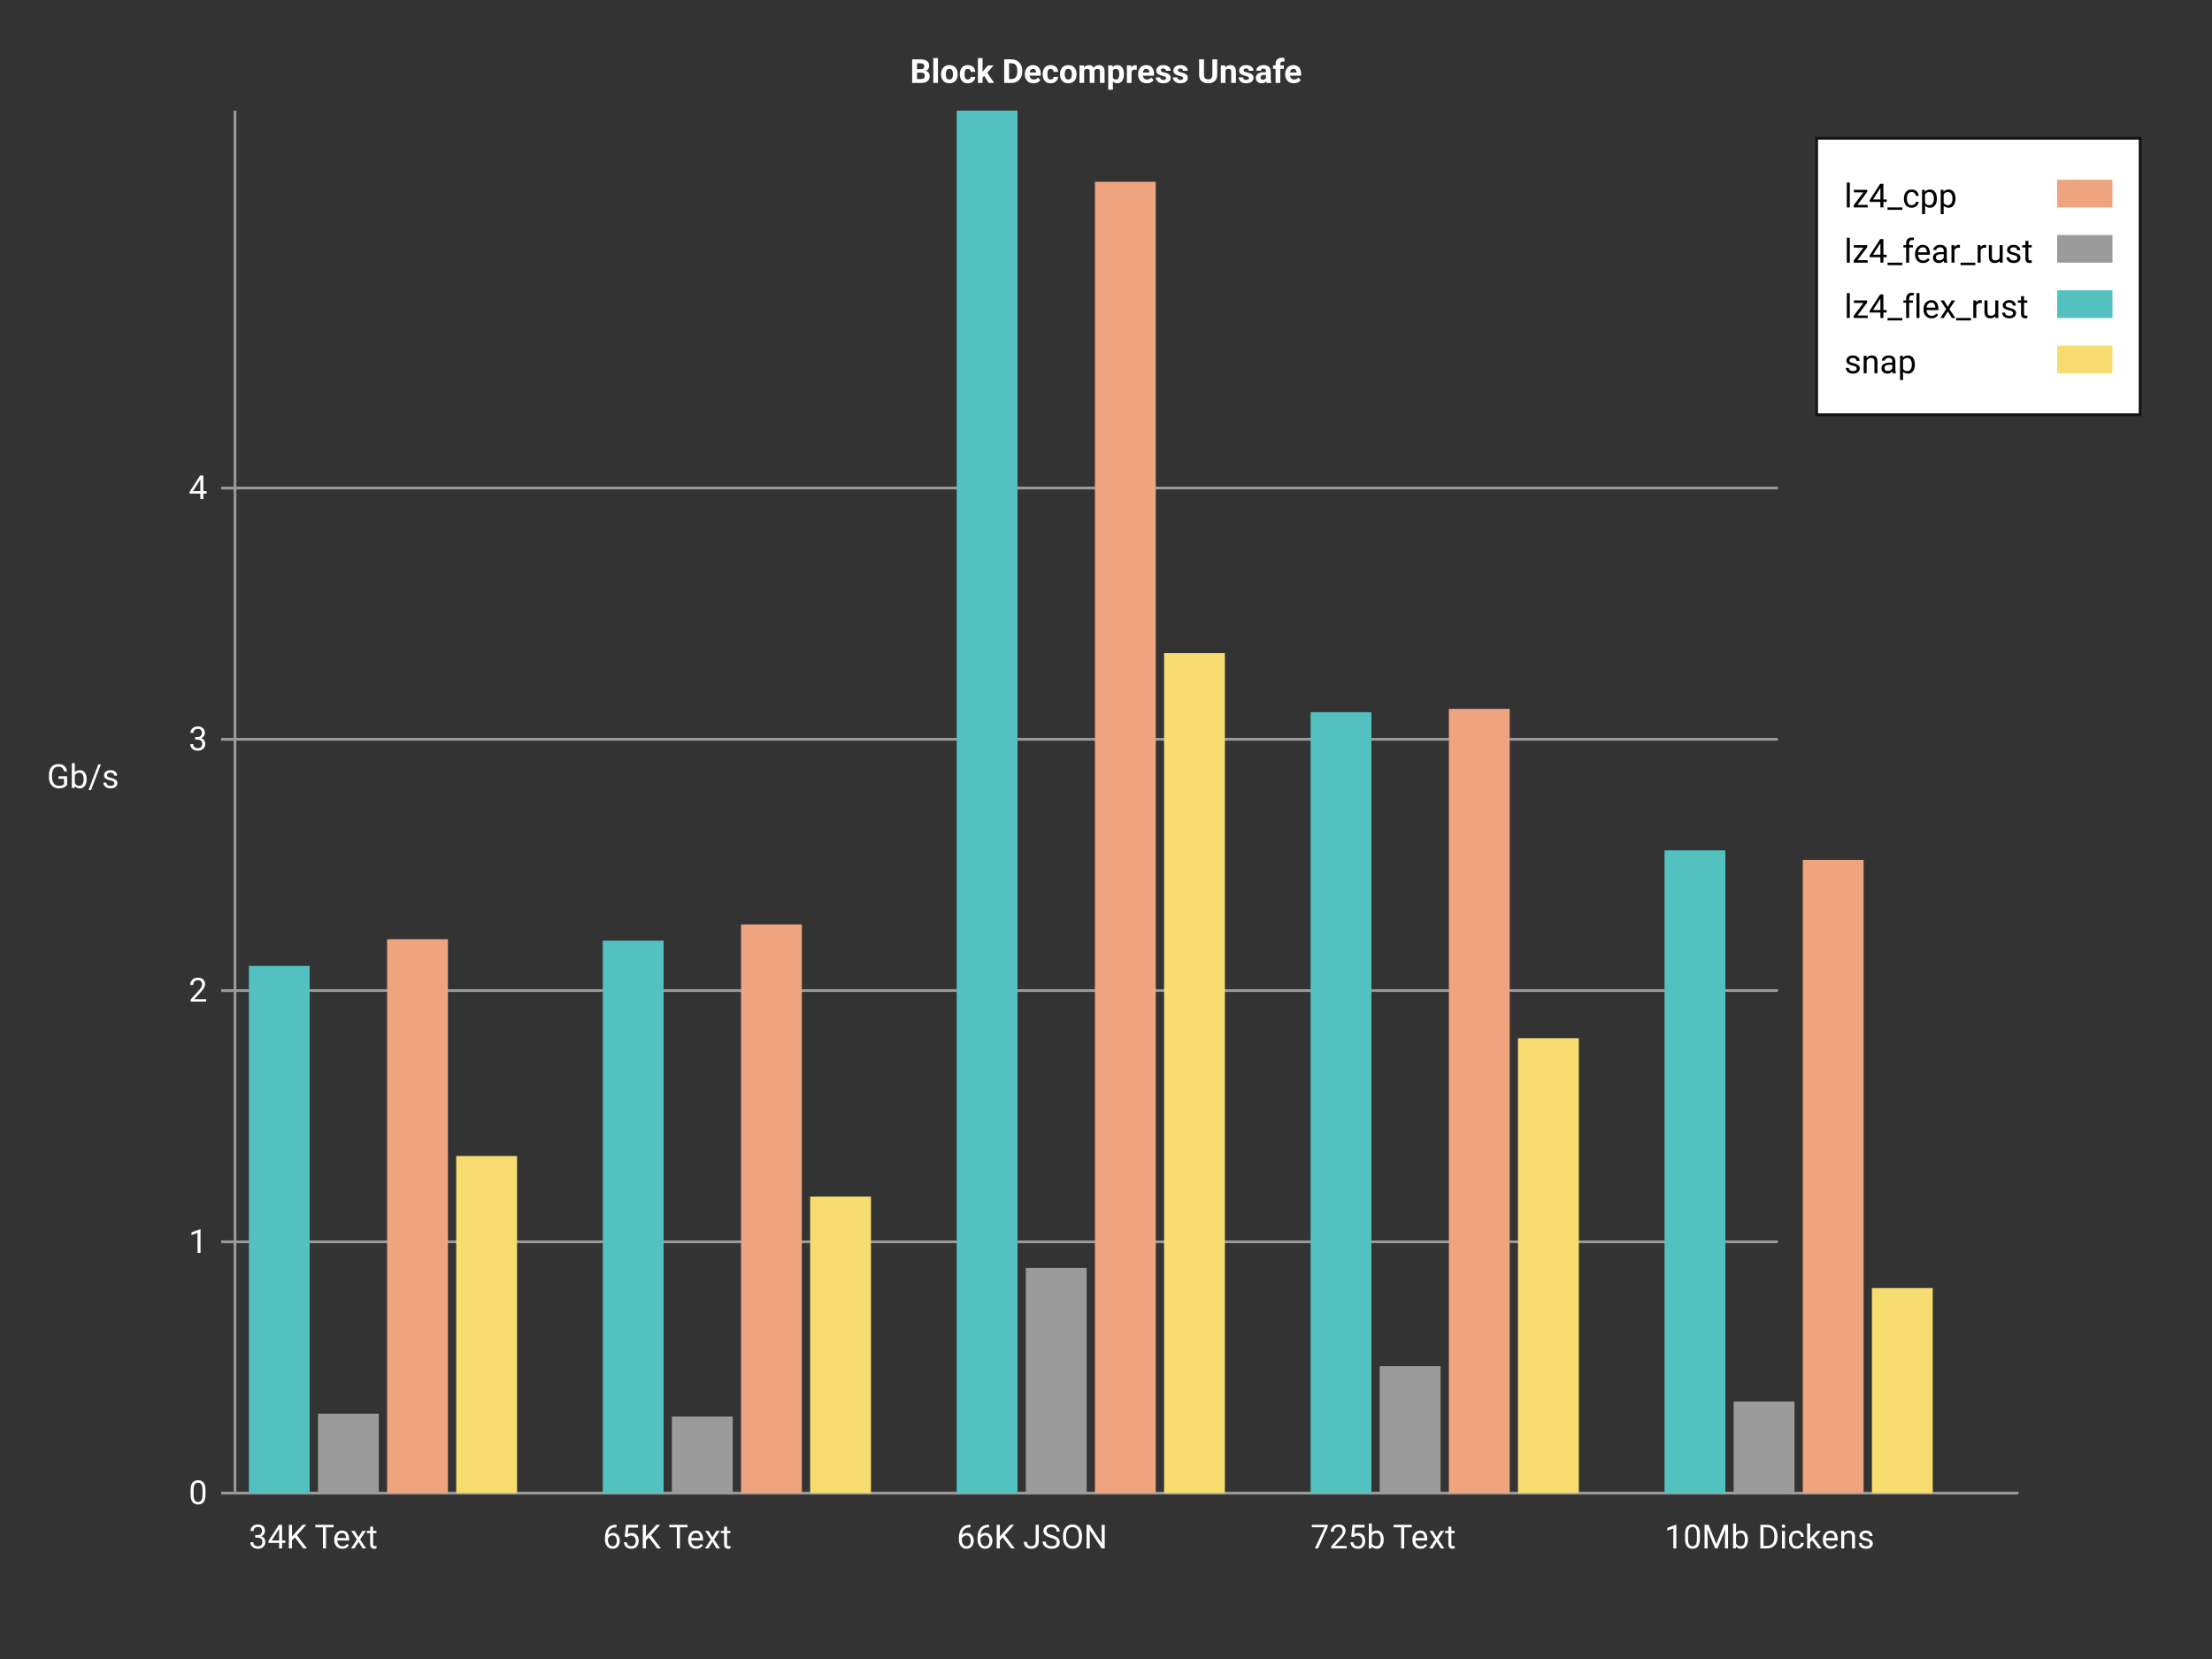
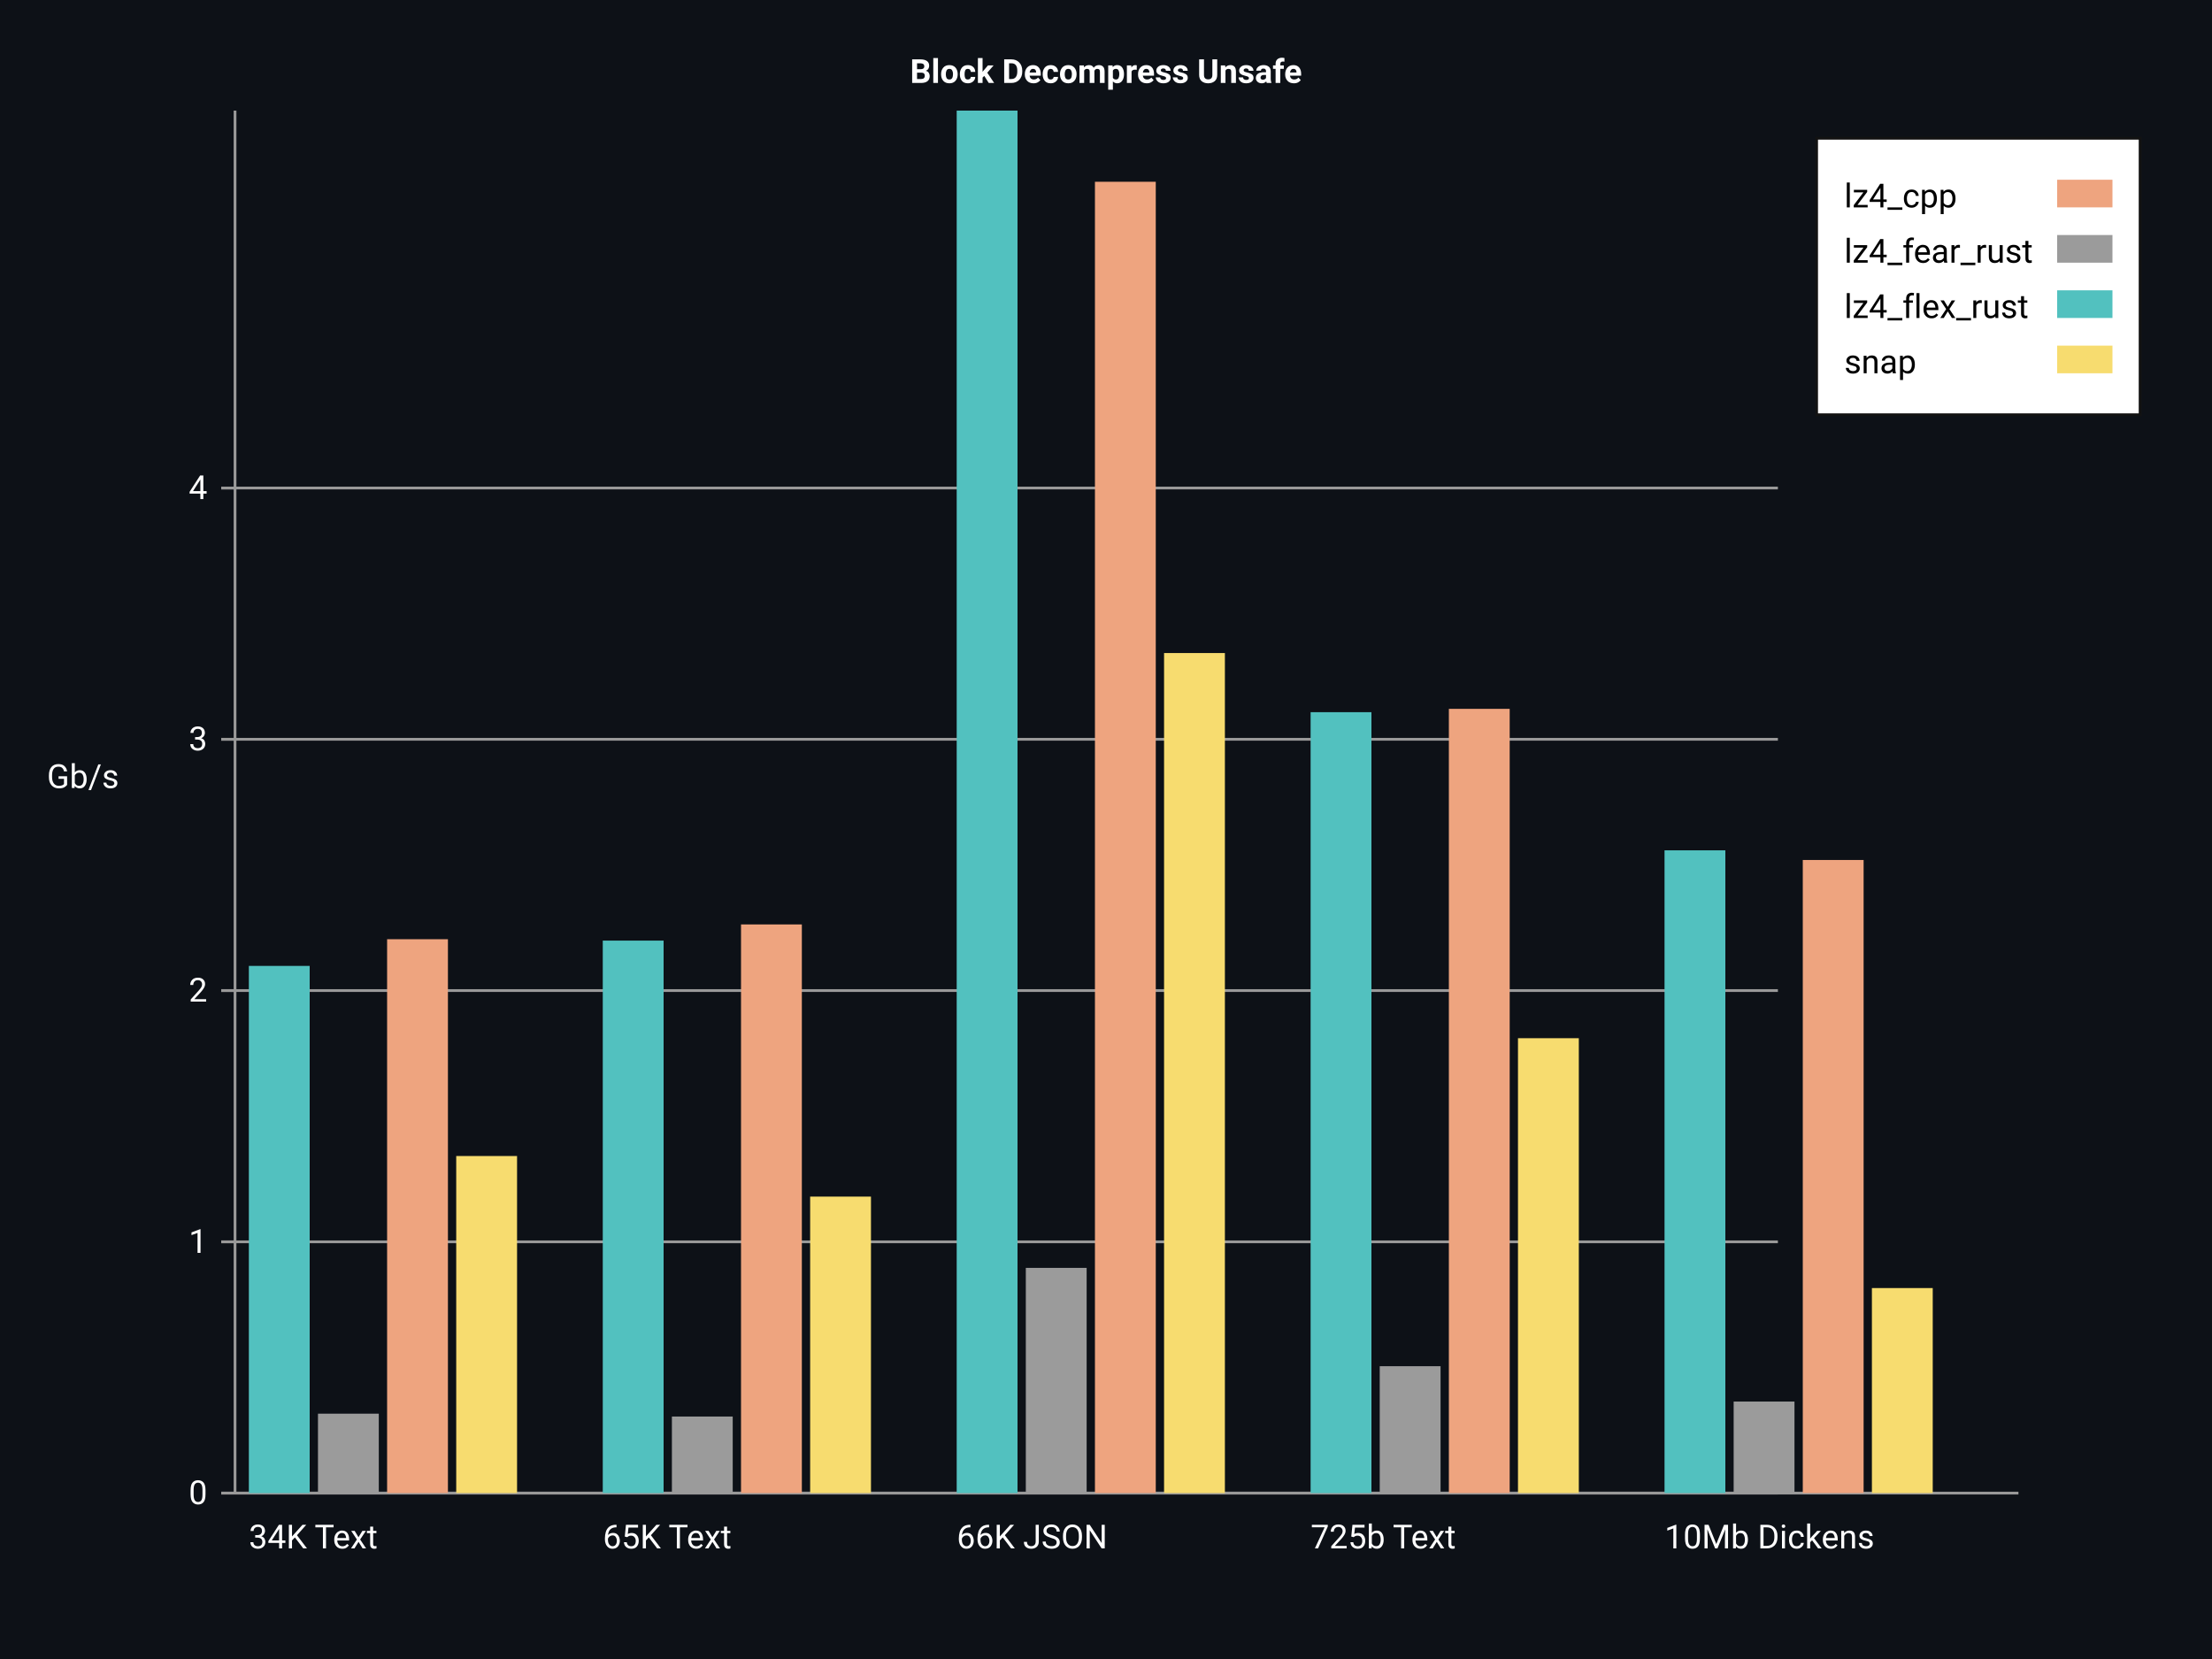
<svg xmlns="http://www.w3.org/2000/svg" viewBox="0 0 800 600">
  <g fill="#FFFFFF" font-family="Roboto-Regular,Roboto, sans-serif">
-     <rect fill="#333333" height="600" width="800" x="0" y="0" />
+     <rect fill="#0d1117" height="600" width="800" x="0" y="0" />
    <g transform="translate(0,30)">
      <line stroke="#999999" x1="85" x2="80" y1="510" y2="510" />
      <line stroke="#999999" x1="80" x2="643" y1="510" y2="510" />
      <text direction="rtl" font-size="12" x="75" y="514">
0
</text>
      <line stroke="#999999" x1="85" x2="80" y1="419.124" y2="419.124" />
      <line stroke="#999999" x1="80" x2="643" y1="419.124" y2="419.124" />
      <text direction="rtl" font-size="12" x="75" y="423.124">
1
</text>
      <line stroke="#999999" x1="85" x2="80" y1="328.249" y2="328.249" />
      <line stroke="#999999" x1="80" x2="643" y1="328.249" y2="328.249" />
      <text direction="rtl" font-size="12" x="75" y="332.249">
2
</text>
      <line stroke="#999999" x1="85" x2="80" y1="237.373" y2="237.373" />
      <line stroke="#999999" x1="80" x2="643" y1="237.373" y2="237.373" />
      <text direction="rtl" font-size="12" x="75" y="241.373">
3
</text>
      <line stroke="#999999" x1="85" x2="80" y1="146.497" y2="146.497" />
      <line stroke="#999999" x1="80" x2="643" y1="146.497" y2="146.497" />
      <text direction="rtl" font-size="12" x="75" y="150.497">
4
</text>
      <text text-anchor="middle" x="30" y="255">
Gb/s
</text>
      <line stroke="#999999" x1="85" x2="85" y1="10" y2="510" />
      <line stroke="#999999" x1="85" x2="730" y1="510" y2="510" />
      <rect fill="#52C1BF" height="190.667" width="22" x="90" y="319.333" />
      <rect fill="#9B9B9B" height="28.727" width="22" x="115" y="481.273" />
      <rect fill="#EEA47F" height="200.32" width="22" x="140" y="309.68" />
      <rect fill="#F7DC6F" height="121.911" width="22" x="165" y="388.089" />
      <text text-anchor="left" x="90" y="530">
34K Text
</text>
      <rect fill="#52C1BF" height="199.817" width="22" x="218" y="310.183" />
      <rect fill="#9B9B9B" height="27.693" width="22" x="243" y="482.307" />
      <rect fill="#EEA47F" height="205.669" width="22" x="268" y="304.331" />
      <rect fill="#F7DC6F" height="107.232" width="22" x="293" y="402.768" />
      <text text-anchor="left" x="218" y="530">
65K Text
</text>
      <rect fill="#52C1BF" height="500" width="22" x="346" y="10" />
      <rect fill="#9B9B9B" height="81.456" width="22" x="371" y="428.544" />
      <rect fill="#EEA47F" height="474.261" width="22" x="396" y="35.739" />
      <rect fill="#F7DC6F" height="303.819" width="22" x="421" y="206.181" />
      <text text-anchor="left" x="346" y="530">
66K JSON
</text>
      <rect fill="#52C1BF" height="282.432" width="22" x="474" y="227.568" />
      <rect fill="#9B9B9B" height="45.894" width="22" x="499" y="464.106" />
      <rect fill="#EEA47F" height="283.636" width="22" x="524" y="226.364" />
      <rect fill="#F7DC6F" height="164.52" width="22" x="549" y="345.48" />
      <text text-anchor="left" x="474" y="530">
725b Text
</text>
      <rect fill="#52C1BF" height="232.468" width="22" x="602" y="277.532" />
      <rect fill="#9B9B9B" height="33.107" width="22" x="627" y="476.893" />
      <rect fill="#EEA47F" height="228.976" width="22" x="652" y="281.024" />
      <rect fill="#F7DC6F" height="74.156" width="22" x="677" y="435.844" />
      <text text-anchor="left" x="602" y="530">
10Mb Dickens
</text>
      <g fill="#000000" transform="translate(657,20)">
        <rect fill="#FFFFFF" height="100" stroke="#121212" width="117" />
        <text font-size="12" x="10" y="25">
lz4_cpp
</text>
        <rect fill="#EEA47F" height="10" width="20" x="87" y="15" />
        <text font-size="12" x="10" y="45">
lz4_fear_rust
</text>
        <rect fill="#9B9B9B" height="10" width="20" x="87" y="35" />
        <text font-size="12" x="10" y="65">
lz4_flex_rust
</text>
        <rect fill="#52C1BF" height="10" width="20" x="87" y="55" />
        <text font-size="12" x="10" y="85">
snap
</text>
        <rect fill="#F7DC6F" height="10" width="20" x="87" y="75" />
      </g>
      <text font-weight="bold" text-anchor="middle" x="400" y="0">
Block Decompress Unsafe
</text>
    </g>
  </g>
</svg>
